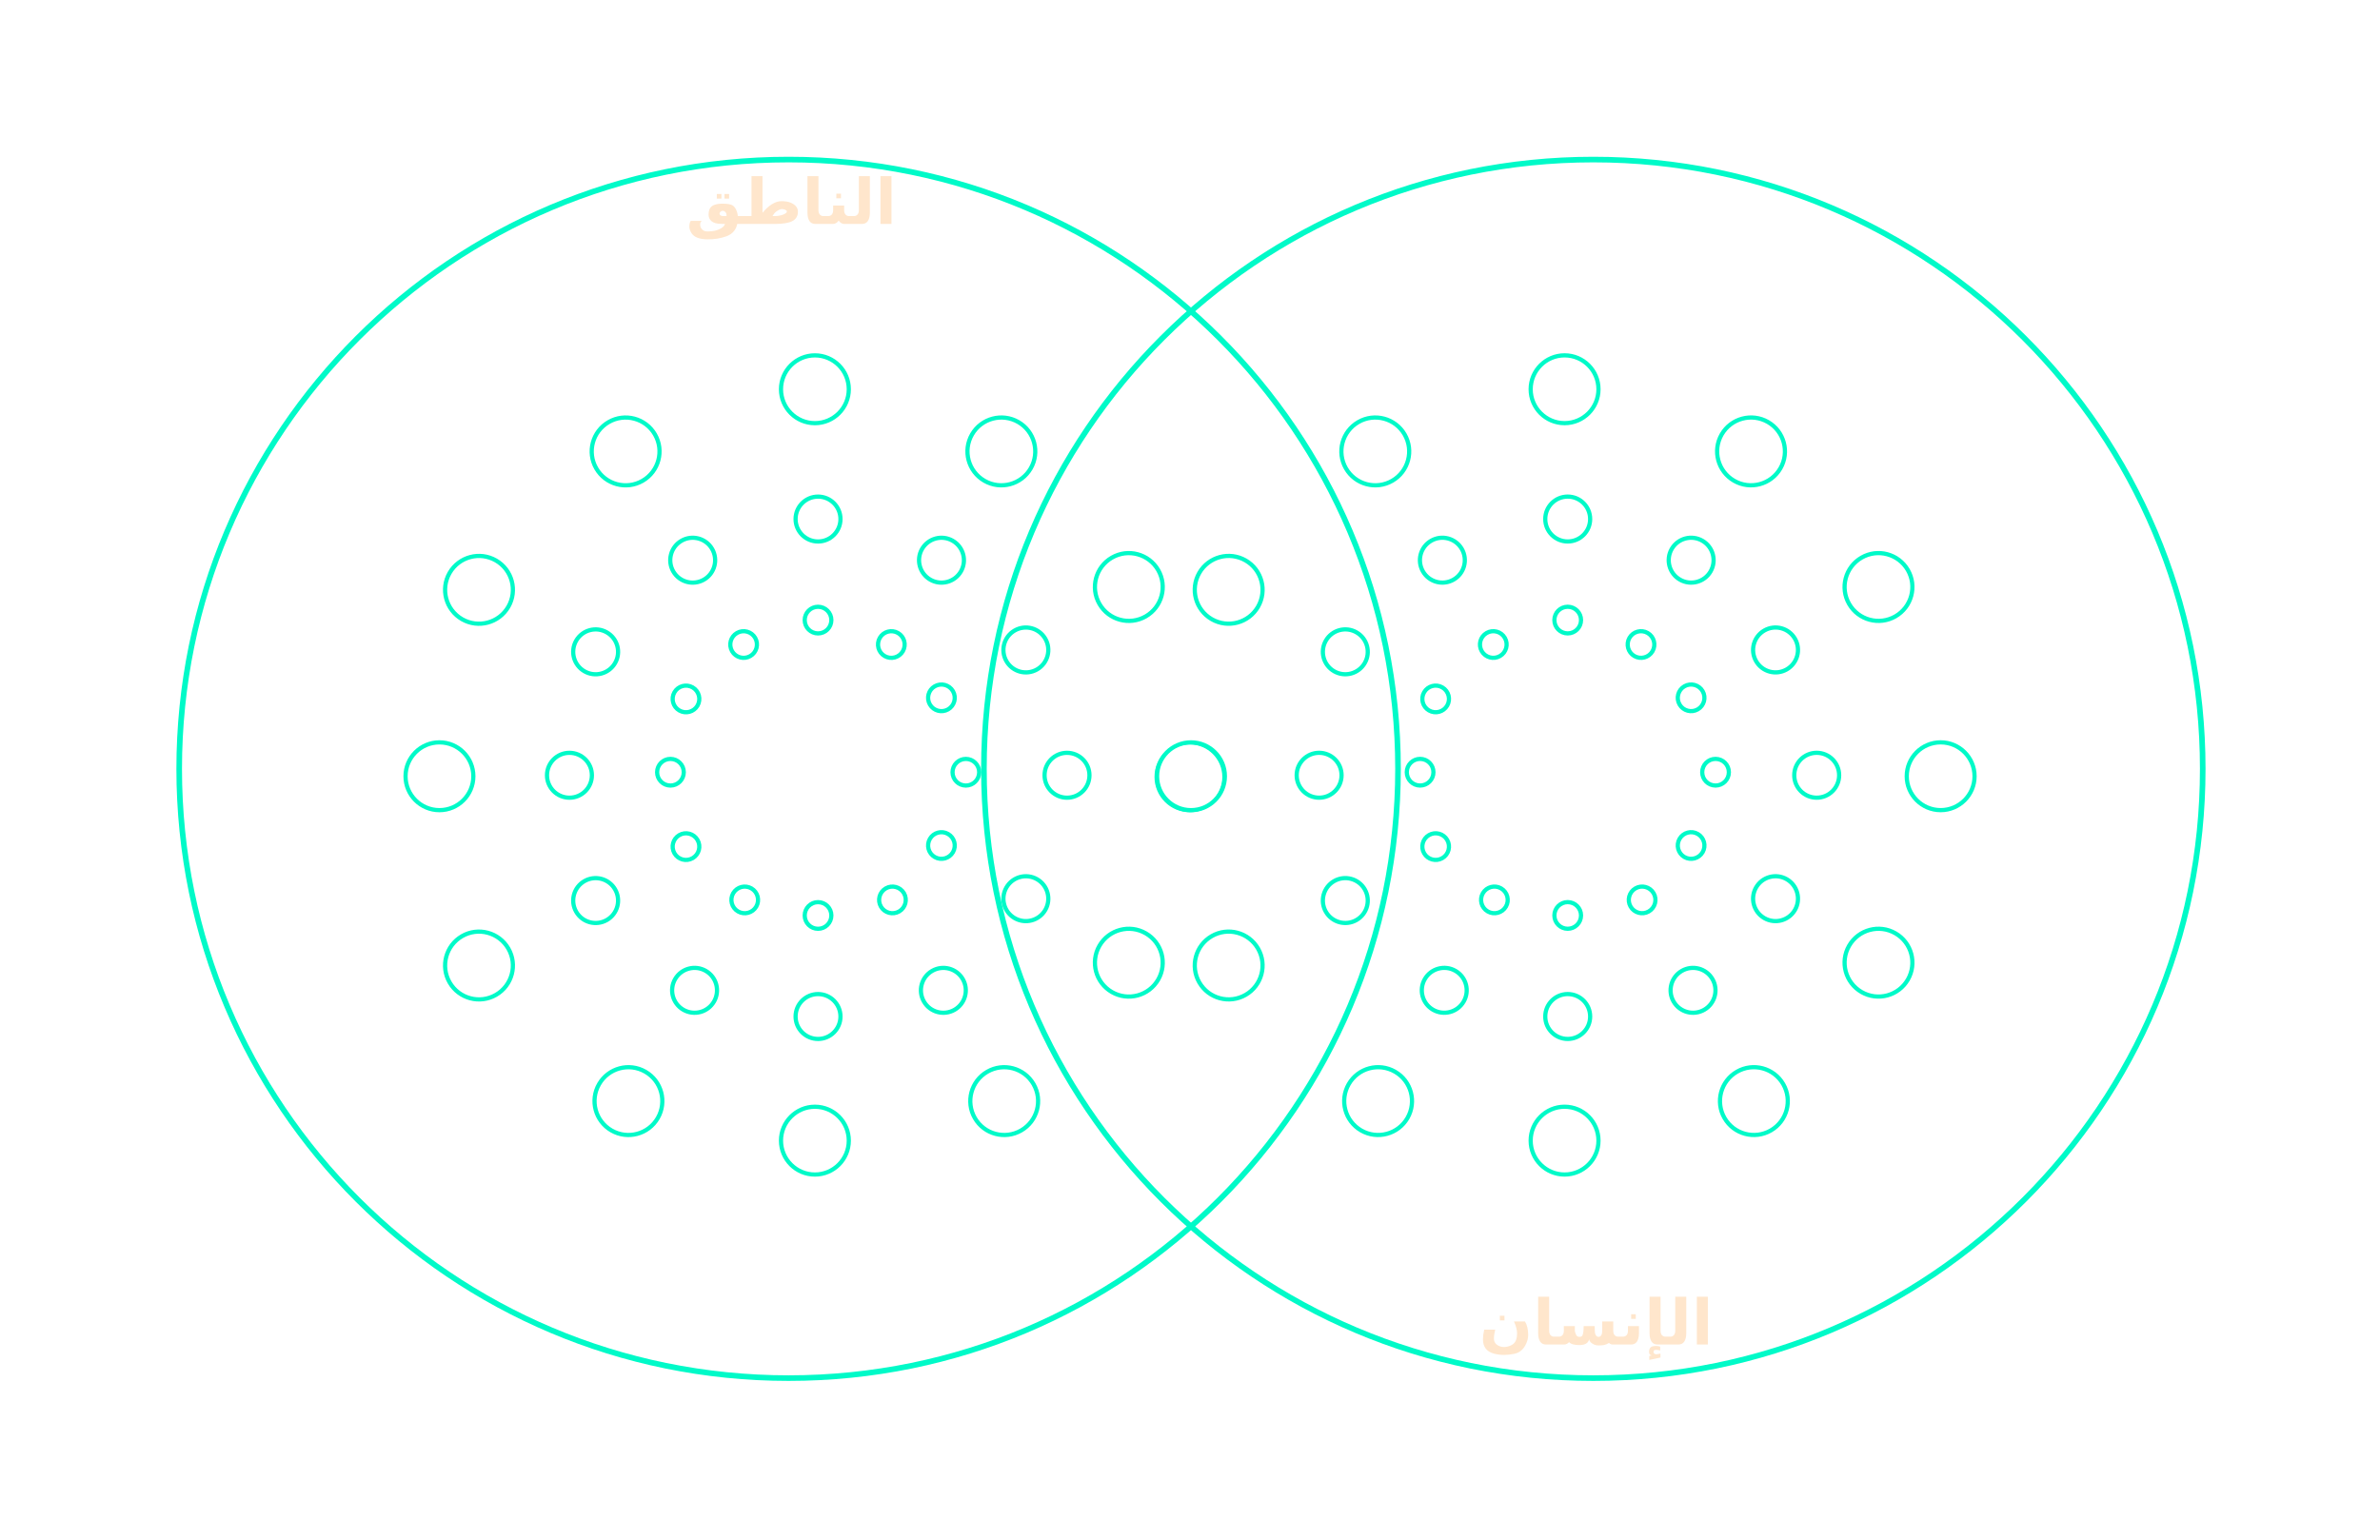
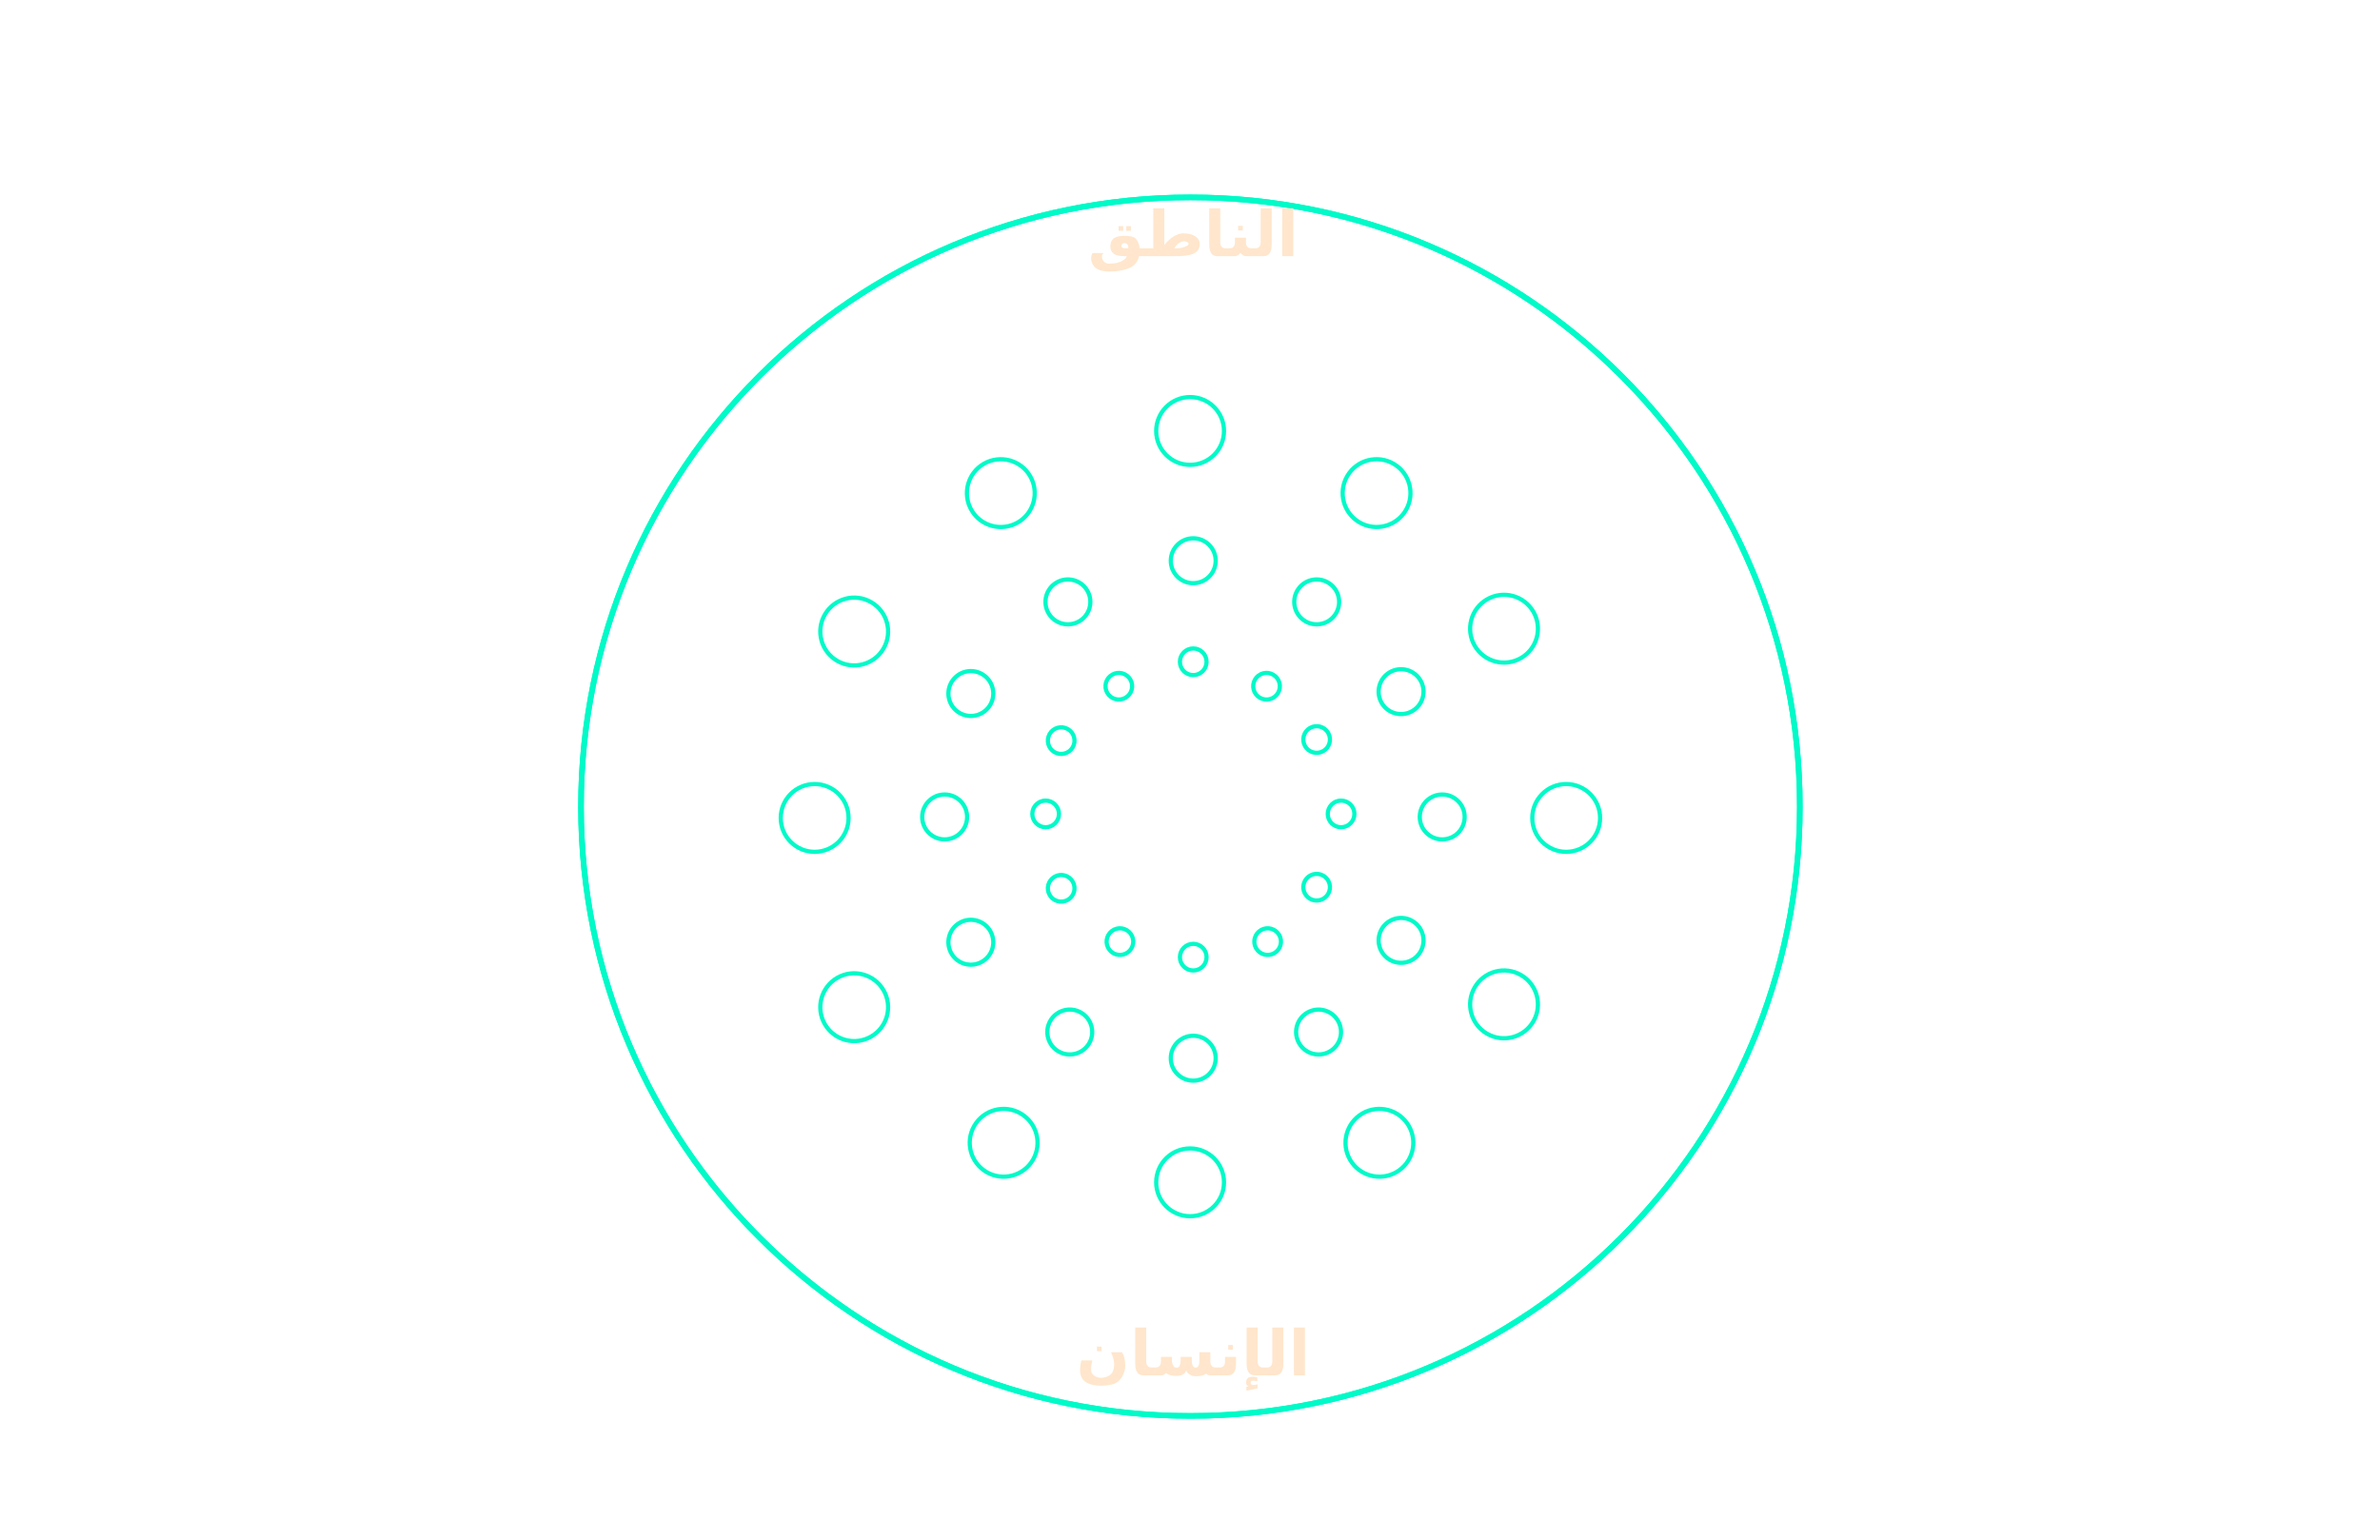
<svg xmlns="http://www.w3.org/2000/svg" style="background: transparent; background-color: transparent; color-scheme: light dark;" version="1.1" width="1700px" height="1100px" viewBox="0 0 1700 1100">
  <defs />
  <g>
    <g data-cell-id="0">
      <g data-cell-id="e1u3LGOlOh_6umvc7Njz-119">
-         <g data-cell-id="k8zGtBESLR32vEerugJZ-1">
+         <g data-cell-id="pI0T7mlhppfaJblL9aP4-1">
+           <g>
+             <ellipse cx="850.29" cy="576.29" rx="435.293" ry="435.293" fill="none" stroke="#00fac8" stroke-width="4" pointer-events="all" style="stroke: rgb(0, 250, 200);" />
+           </g>
+           <g>
+             <g fill="#FFE6CC" font-family="Helvetica" font-weight="bold" text-anchor="middle" font-size="22px" style="fill: rgb(255, 230, 204);">
+               <text x="852.29" y="982.59">
+                 <tspan style="font-size: 2.045em;">
+                   <tspan>الإنسان</tspan>
+                 </tspan>
+               </text>
+             </g>
+           </g>
+         </g>
+         <g data-cell-id="e1u3LGOlOh_6umvc7Njz-1">
+           <g>
+             <ellipse cx="850.29" cy="576.29" rx="435.293" ry="435.293" fill="none" stroke="#00fac8" stroke-width="4" pointer-events="all" style="stroke: rgb(0, 250, 200);" />
+           </g>
+           <g>
+             <g fill="#FFE6CC" font-family="Helvetica" font-weight="bold" text-anchor="middle" font-size="22px" style="fill: rgb(255, 230, 204);">
+               <text x="852.29" y="183">
+                 <tspan style="font-size: 2.045em;">
+                   <tspan>الناطق</tspan>
+                 </tspan>
+               </text>
+             </g>
+           </g>
+         </g>
+         <g data-cell-id="pI0T7mlhppfaJblL9aP4-3">
          <g transform="translate(0.5,0.5)" />
-           <g data-cell-id="e1u3LGOlOh_6umvc7Njz-1">
-             <g>
-               <ellipse cx="563.29" cy="549.29" rx="435.293" ry="435.293" fill="none" stroke="#00fac8" stroke-width="4" pointer-events="all" style="stroke: rgb(0, 250, 200);" />
-             </g>
-             <g>
-               <g fill="#FFE6CC" font-family="Helvetica" font-weight="bold" text-anchor="middle" font-size="22px" style="fill: rgb(255, 230, 204);">
-                 <text x="565.29" y="160">
-                   <tspan style="font-size: 2.045em;">
-                     <tspan>الناطق</tspan>
-                   </tspan>
-                 </text>
-               </g>
-             </g>
-           </g>
-           <g data-cell-id="5utG4yoqGBnhhhAGblXh-133">
-             <g>
-               <ellipse cx="1138.09" cy="549.29" rx="435.293" ry="435.293" fill="none" stroke="#00fac8" stroke-width="4" pointer-events="all" style="stroke: rgb(0, 250, 200);" />
-             </g>
-             <g>
-               <g fill="#FFE6CC" font-family="Helvetica" font-weight="bold" text-anchor="middle" font-size="22px" style="fill: rgb(255, 230, 204);">
-                 <text x="1140.09" y="960.59">
-                   <tspan style="font-size: 2.045em;">
-                     <tspan>الإنسان</tspan>
-                   </tspan>
-                 </text>
-               </g>
-             </g>
-           </g>
-           <g data-cell-id="NM6jg3-jSMwz8pZw23oO-160">
-             <g transform="translate(0.5,0.5)" />
-             <g data-cell-id="NM6jg3-jSMwz8pZw23oO-161">
-               <g>
-                 <ellipse cx="1117.55" cy="278.1" rx="24.217" ry="24.217" fill="none" stroke="#00fac8" stroke-width="3" pointer-events="all" style="stroke: rgb(0, 250, 200);" />
-               </g>
-             </g>
-             <g data-cell-id="NM6jg3-jSMwz8pZw23oO-162">
-               <g>
-                 <ellipse cx="1117.55" cy="814.91" rx="24.217" ry="24.217" fill="none" stroke="#00fac8" stroke-width="3" pointer-events="all" style="stroke: rgb(0, 250, 200);" />
-               </g>
-             </g>
-             <g data-cell-id="NM6jg3-jSMwz8pZw23oO-163">
-               <g>
-                 <ellipse cx="1250.74" cy="322.5" rx="24.217" ry="24.217" fill="none" stroke="#00fac8" stroke-width="3" transform="rotate(30,1250.74,322.5)" pointer-events="all" style="stroke: rgb(0, 250, 200);" />
-               </g>
-             </g>
-             <g data-cell-id="NM6jg3-jSMwz8pZw23oO-164">
-               <g>
-                 <ellipse cx="984.36" cy="786.66" rx="24.217" ry="24.217" fill="none" stroke="#00fac8" stroke-width="3" transform="rotate(30,984.36,786.66)" pointer-events="all" style="stroke: rgb(0, 250, 200);" />
-               </g>
-             </g>
-             <g data-cell-id="NM6jg3-jSMwz8pZw23oO-165">
-               <g>
-                 <ellipse cx="982.35" cy="322.51" rx="24.217" ry="24.217" fill="none" stroke="#00fac8" stroke-width="3" transform="rotate(-30,982.35,322.51)" pointer-events="all" style="stroke: rgb(0, 250, 200);" />
-               </g>
-             </g>
-             <g data-cell-id="NM6jg3-jSMwz8pZw23oO-166">
-               <g>
-                 <ellipse cx="1252.77" cy="786.66" rx="24.217" ry="24.217" fill="none" stroke="#00fac8" stroke-width="3" transform="rotate(-30,1252.77,786.66)" pointer-events="all" style="stroke: rgb(0, 250, 200);" />
-               </g>
-             </g>
-             <g data-cell-id="NM6jg3-jSMwz8pZw23oO-167">
-               <g>
-                 <ellipse cx="1386.18" cy="554.58" rx="24.217" ry="24.217" fill="none" stroke="#00fac8" stroke-width="3" transform="rotate(90,1386.18,554.58)" pointer-events="all" style="stroke: rgb(0, 250, 200);" />
-               </g>
-             </g>
-             <g data-cell-id="NM6jg3-jSMwz8pZw23oO-168">
-               <g transform="translate(0.5,0.5)">
-                 <ellipse cx="849.37" cy="554.58" rx="24.217" ry="24.217" fill="none" stroke="#00fac8" stroke-width="2" transform="rotate(90,849.37,554.58)" pointer-events="all" style="stroke: rgb(0, 250, 200);" />
-               </g>
-             </g>
-             <g data-cell-id="NM6jg3-jSMwz8pZw23oO-169">
-               <g>
-                 <ellipse cx="1341.78" cy="687.77" rx="24.217" ry="24.217" fill="none" stroke="#00fac8" stroke-width="3" transform="rotate(120,1341.78,687.77)" pointer-events="all" style="stroke: rgb(0, 250, 200);" />
-               </g>
-             </g>
-             <g data-cell-id="NM6jg3-jSMwz8pZw23oO-170">
-               <g>
-                 <ellipse cx="877.62" cy="421.39" rx="24.217" ry="24.217" fill="none" stroke="#00fac8" stroke-width="3" transform="rotate(120,877.62,421.39)" pointer-events="all" style="stroke: rgb(0, 250, 200);" />
-               </g>
-             </g>
-             <g data-cell-id="NM6jg3-jSMwz8pZw23oO-171">
-               <g>
-                 <ellipse cx="1341.78" cy="419.37" rx="24.217" ry="24.217" fill="none" stroke="#00fac8" stroke-width="3" transform="rotate(60,1341.78,419.37)" pointer-events="all" style="stroke: rgb(0, 250, 200);" />
-               </g>
-             </g>
-             <g data-cell-id="NM6jg3-jSMwz8pZw23oO-172">
-               <g>
-                 <ellipse cx="877.62" cy="689.79" rx="24.217" ry="24.217" fill="none" stroke="#00fac8" stroke-width="3" transform="rotate(60,877.62,689.79)" pointer-events="all" style="stroke: rgb(0, 250, 200);" />
-               </g>
-             </g>
-             <g data-cell-id="NM6jg3-jSMwz8pZw23oO-173">
-               <g />
-               <g data-cell-id="NM6jg3-jSMwz8pZw23oO-174">
-                 <g>
-                   <ellipse cx="1119.79" cy="370.82" rx="16.033" ry="16.033" fill="none" stroke="#00fac8" stroke-width="3" pointer-events="all" style="stroke: rgb(0, 250, 200);" />
-                 </g>
-               </g>
-               <g data-cell-id="NM6jg3-jSMwz8pZw23oO-175">
-                 <g>
-                   <ellipse cx="1119.79" cy="726.23" rx="16.033" ry="16.033" fill="none" stroke="#00fac8" stroke-width="3" pointer-events="all" style="stroke: rgb(0, 250, 200);" />
-                 </g>
-               </g>
-               <g data-cell-id="NM6jg3-jSMwz8pZw23oO-176">
+           <g data-cell-id="5utG4yoqGBnhhhAGblXh-261">
+             <g>
+               <ellipse cx="850.07" cy="307.89" rx="24.217" ry="24.217" fill="none" stroke="#00fac8" stroke-width="3" pointer-events="all" style="stroke: rgb(0, 250, 200);" />
+             </g>
+           </g>
+           <g data-cell-id="5utG4yoqGBnhhhAGblXh-262">
+             <g>
+               <ellipse cx="850.07" cy="844.7" rx="24.217" ry="24.217" fill="none" stroke="#00fac8" stroke-width="3" pointer-events="all" style="stroke: rgb(0, 250, 200);" />
+             </g>
+           </g>
+           <g data-cell-id="5utG4yoqGBnhhhAGblXh-263">
+             <g>
+               <ellipse cx="983.26" cy="352.29" rx="24.217" ry="24.217" fill="none" stroke="#00fac8" stroke-width="3" transform="rotate(30,983.26,352.29)" pointer-events="all" style="stroke: rgb(0, 250, 200);" />
+             </g>
+           </g>
+           <g data-cell-id="5utG4yoqGBnhhhAGblXh-264">
+             <g>
+               <ellipse cx="716.88" cy="816.45" rx="24.217" ry="24.217" fill="none" stroke="#00fac8" stroke-width="3" transform="rotate(30,716.88,816.45)" pointer-events="all" style="stroke: rgb(0, 250, 200);" />
+             </g>
+           </g>
+           <g data-cell-id="5utG4yoqGBnhhhAGblXh-265">
+             <g>
+               <ellipse cx="714.87" cy="352.3" rx="24.217" ry="24.217" fill="none" stroke="#00fac8" stroke-width="3" transform="rotate(-30,714.87,352.3)" pointer-events="all" style="stroke: rgb(0, 250, 200);" />
+             </g>
+           </g>
+           <g data-cell-id="5utG4yoqGBnhhhAGblXh-266">
+             <g>
+               <ellipse cx="985.29" cy="816.45" rx="24.217" ry="24.217" fill="none" stroke="#00fac8" stroke-width="3" transform="rotate(-30,985.29,816.45)" pointer-events="all" style="stroke: rgb(0, 250, 200);" />
+             </g>
+           </g>
+           <g data-cell-id="5utG4yoqGBnhhhAGblXh-267">
+             <g>
+               <ellipse cx="1118.7" cy="584.37" rx="24.217" ry="24.217" fill="none" stroke="#00fac8" stroke-width="3" transform="rotate(90,1118.7,584.37)" pointer-events="all" style="stroke: rgb(0, 250, 200);" />
+             </g>
+           </g>
+           <g data-cell-id="5utG4yoqGBnhhhAGblXh-268">
+             <g>
+               <ellipse cx="581.89" cy="584.37" rx="24.217" ry="24.217" fill="none" stroke="#00fac8" stroke-width="3" transform="rotate(90,581.89,584.37)" pointer-events="all" style="stroke: rgb(0, 250, 200);" />
+             </g>
+           </g>
+           <g data-cell-id="5utG4yoqGBnhhhAGblXh-269">
+             <g>
+               <ellipse cx="1074.3" cy="717.56" rx="24.217" ry="24.217" fill="none" stroke="#00fac8" stroke-width="3" transform="rotate(120,1074.3,717.56)" pointer-events="all" style="stroke: rgb(0, 250, 200);" />
+             </g>
+           </g>
+           <g data-cell-id="5utG4yoqGBnhhhAGblXh-270">
+             <g>
+               <ellipse cx="610.14" cy="451.18" rx="24.217" ry="24.217" fill="none" stroke="#00fac8" stroke-width="3" transform="rotate(120,610.14,451.18)" pointer-events="all" style="stroke: rgb(0, 250, 200);" />
+             </g>
+           </g>
+           <g data-cell-id="5utG4yoqGBnhhhAGblXh-271">
+             <g>
+               <ellipse cx="1074.3" cy="449.16" rx="24.217" ry="24.217" fill="none" stroke="#00fac8" stroke-width="3" transform="rotate(60,1074.3,449.16)" pointer-events="all" style="stroke: rgb(0, 250, 200);" />
+             </g>
+           </g>
+           <g data-cell-id="5utG4yoqGBnhhhAGblXh-272">
+             <g>
+               <ellipse cx="610.14" cy="719.58" rx="24.217" ry="24.217" fill="none" stroke="#00fac8" stroke-width="3" transform="rotate(60,610.14,719.58)" pointer-events="all" style="stroke: rgb(0, 250, 200);" />
+             </g>
+           </g>
+           <g data-cell-id="5utG4yoqGBnhhhAGblXh-274">
+             <g>
+               <ellipse cx="852.31" cy="400.61" rx="16.033" ry="16.033" fill="none" stroke="#00fac8" stroke-width="3" pointer-events="all" style="stroke: rgb(0, 250, 200);" />
+             </g>
+           </g>
+           <g data-cell-id="5utG4yoqGBnhhhAGblXh-275">
+             <g>
+               <ellipse cx="852.31" cy="756.02" rx="16.033" ry="16.033" fill="none" stroke="#00fac8" stroke-width="3" pointer-events="all" style="stroke: rgb(0, 250, 200);" />
+             </g>
+           </g>
+           <g data-cell-id="5utG4yoqGBnhhhAGblXh-276">
+             <g />
+             <g data-cell-id="5utG4yoqGBnhhhAGblXh-277">
+               <g>
+                 <ellipse cx="940.49" cy="430.01" rx="16.033" ry="16.033" fill="none" stroke="#00fac8" stroke-width="3" transform="rotate(30,940.49,430.01)" pointer-events="all" style="stroke: rgb(0, 250, 200);" />
+               </g>
+             </g>
+             <g data-cell-id="5utG4yoqGBnhhhAGblXh-278">
+               <g>
+                 <ellipse cx="764.12" cy="737.31" rx="16.033" ry="16.033" fill="none" stroke="#00fac8" stroke-width="3" transform="rotate(30,764.12,737.31)" pointer-events="all" style="stroke: rgb(0, 250, 200);" />
+               </g>
+             </g>
+           </g>
+           <g data-cell-id="5utG4yoqGBnhhhAGblXh-279">
+             <g />
+             <g data-cell-id="5utG4yoqGBnhhhAGblXh-280">
+               <g>
+                 <ellipse cx="762.79" cy="430.01" rx="16.033" ry="16.033" fill="none" stroke="#00fac8" stroke-width="3" transform="rotate(-30,762.79,430.01)" pointer-events="all" style="stroke: rgb(0, 250, 200);" />
+               </g>
+             </g>
+             <g data-cell-id="5utG4yoqGBnhhhAGblXh-281">
+               <g>
+                 <ellipse cx="941.83" cy="737.32" rx="16.033" ry="16.033" fill="none" stroke="#00fac8" stroke-width="3" transform="rotate(-30,941.83,737.32)" pointer-events="all" style="stroke: rgb(0, 250, 200);" />
+               </g>
+             </g>
+           </g>
+           <g data-cell-id="5utG4yoqGBnhhhAGblXh-282">
+             <g />
+             <g data-cell-id="5utG4yoqGBnhhhAGblXh-283">
+               <g>
+                 <ellipse cx="1030.15" cy="583.66" rx="16.033" ry="16.033" fill="none" stroke="#00fac8" stroke-width="3" transform="rotate(90,1030.15,583.66)" pointer-events="all" style="stroke: rgb(0, 250, 200);" />
+               </g>
+             </g>
+             <g data-cell-id="5utG4yoqGBnhhhAGblXh-284">
+               <g>
+                 <ellipse cx="674.75" cy="583.66" rx="16.033" ry="16.033" fill="none" stroke="#00fac8" stroke-width="3" transform="rotate(90,674.75,583.66)" pointer-events="all" style="stroke: rgb(0, 250, 200);" />
+               </g>
+             </g>
+             <g data-cell-id="5utG4yoqGBnhhhAGblXh-285">
+               <g />
+               <g data-cell-id="5utG4yoqGBnhhhAGblXh-286">
+                 <g>
+                   <ellipse cx="1000.76" cy="671.84" rx="16.033" ry="16.033" fill="none" stroke="#00fac8" stroke-width="3" transform="rotate(120,1000.76,671.84)" pointer-events="all" style="stroke: rgb(0, 250, 200);" />
+                 </g>
+               </g>
+               <g data-cell-id="5utG4yoqGBnhhhAGblXh-287">
+                 <g>
+                   <ellipse cx="693.46" cy="495.48" rx="16.033" ry="16.033" fill="none" stroke="#00fac8" stroke-width="3" transform="rotate(120,693.46,495.48)" pointer-events="all" style="stroke: rgb(0, 250, 200);" />
+                 </g>
+               </g>
+             </g>
+             <g data-cell-id="5utG4yoqGBnhhhAGblXh-288">
+               <g />
+               <g data-cell-id="5utG4yoqGBnhhhAGblXh-289">
+                 <g>
+                   <ellipse cx="1000.76" cy="494.14" rx="16.033" ry="16.033" fill="none" stroke="#00fac8" stroke-width="3" transform="rotate(60,1000.76,494.14)" pointer-events="all" style="stroke: rgb(0, 250, 200);" />
+                 </g>
+               </g>
+               <g data-cell-id="5utG4yoqGBnhhhAGblXh-290">
+                 <g>
+                   <ellipse cx="693.46" cy="673.18" rx="16.033" ry="16.033" fill="none" stroke="#00fac8" stroke-width="3" transform="rotate(60,693.46,673.18)" pointer-events="all" style="stroke: rgb(0, 250, 200);" />
+                 </g>
+               </g>
+             </g>
+           </g>
+           <g data-cell-id="5utG4yoqGBnhhhAGblXh-291">
+             <g />
+             <g data-cell-id="5utG4yoqGBnhhhAGblXh-292">
+               <g>
+                 <ellipse cx="852.31" cy="472.8" rx="9.52" ry="9.52" fill="none" stroke="#00fac8" stroke-width="3" pointer-events="all" style="stroke: rgb(0, 250, 200);" />
+               </g>
+             </g>
+             <g data-cell-id="5utG4yoqGBnhhhAGblXh-293">
+               <g>
+                 <ellipse cx="852.31" cy="683.83" rx="9.52" ry="9.52" fill="none" stroke="#00fac8" stroke-width="3" pointer-events="all" style="stroke: rgb(0, 250, 200);" />
+               </g>
+             </g>
+             <g data-cell-id="5utG4yoqGBnhhhAGblXh-294">
+               <g />
+               <g data-cell-id="5utG4yoqGBnhhhAGblXh-295">
+                 <g>
+                   <ellipse cx="904.67" cy="490.26" rx="9.52" ry="9.52" fill="none" stroke="#00fac8" stroke-width="3" transform="rotate(30,904.67,490.26)" pointer-events="all" style="stroke: rgb(0, 250, 200);" />
+                 </g>
+               </g>
+               <g data-cell-id="5utG4yoqGBnhhhAGblXh-296">
+                 <g>
+                   <ellipse cx="799.95" cy="672.72" rx="9.52" ry="9.52" fill="none" stroke="#00fac8" stroke-width="3" transform="rotate(30,799.95,672.72)" pointer-events="all" style="stroke: rgb(0, 250, 200);" />
+                 </g>
+               </g>
+             </g>
+             <g data-cell-id="5utG4yoqGBnhhhAGblXh-297">
+               <g />
+               <g data-cell-id="5utG4yoqGBnhhhAGblXh-298">
+                 <g>
+                   <ellipse cx="799.16" cy="490.26" rx="9.52" ry="9.52" fill="none" stroke="#00fac8" stroke-width="3" transform="rotate(-30,799.16,490.26)" pointer-events="all" style="stroke: rgb(0, 250, 200);" />
+                 </g>
+               </g>
+               <g data-cell-id="5utG4yoqGBnhhhAGblXh-299">
+                 <g>
+                   <ellipse cx="905.46" cy="672.72" rx="9.52" ry="9.52" fill="none" stroke="#00fac8" stroke-width="3" transform="rotate(-30,905.46,672.72)" pointer-events="all" style="stroke: rgb(0, 250, 200);" />
+                 </g>
+               </g>
+             </g>
+             <g data-cell-id="5utG4yoqGBnhhhAGblXh-300">
+               <g />
+               <g data-cell-id="5utG4yoqGBnhhhAGblXh-301">
+                 <g>
+                   <ellipse cx="957.91" cy="581.49" rx="9.52" ry="9.52" fill="none" stroke="#00fac8" stroke-width="3" transform="rotate(90,957.91,581.49)" pointer-events="all" style="stroke: rgb(0, 250, 200);" />
+                 </g>
+               </g>
+               <g data-cell-id="5utG4yoqGBnhhhAGblXh-302">
+                 <g>
+                   <ellipse cx="746.89" cy="581.49" rx="9.52" ry="9.52" fill="none" stroke="#00fac8" stroke-width="3" transform="rotate(90,746.89,581.49)" pointer-events="all" style="stroke: rgb(0, 250, 200);" />
+                 </g>
+               </g>
+               <g data-cell-id="5utG4yoqGBnhhhAGblXh-303">
                <g />
-                 <g data-cell-id="NM6jg3-jSMwz8pZw23oO-177">
-                   <g>
-                     <ellipse cx="1207.97" cy="400.22" rx="16.033" ry="16.033" fill="none" stroke="#00fac8" stroke-width="3" transform="rotate(30,1207.97,400.22)" pointer-events="all" style="stroke: rgb(0, 250, 200);" />
-                   </g>
-                 </g>
-                 <g data-cell-id="NM6jg3-jSMwz8pZw23oO-178">
-                   <g>
-                     <ellipse cx="1031.61" cy="707.52" rx="16.033" ry="16.033" fill="none" stroke="#00fac8" stroke-width="3" transform="rotate(30,1031.61,707.52)" pointer-events="all" style="stroke: rgb(0, 250, 200);" />
-                   </g>
-                 </g>
-               </g>
-               <g data-cell-id="NM6jg3-jSMwz8pZw23oO-179">
+                 <g data-cell-id="5utG4yoqGBnhhhAGblXh-304">
+                   <g>
+                     <ellipse cx="940.45" cy="633.85" rx="9.52" ry="9.52" fill="none" stroke="#00fac8" stroke-width="3" transform="rotate(120,940.45,633.85)" pointer-events="all" style="stroke: rgb(0, 250, 200);" />
+                   </g>
+                 </g>
+                 <g data-cell-id="5utG4yoqGBnhhhAGblXh-305">
+                   <g>
+                     <ellipse cx="757.99" cy="529.13" rx="9.52" ry="9.52" fill="none" stroke="#00fac8" stroke-width="3" transform="rotate(120,757.99,529.13)" pointer-events="all" style="stroke: rgb(0, 250, 200);" />
+                   </g>
+                 </g>
+               </g>
+               <g data-cell-id="5utG4yoqGBnhhhAGblXh-306">
                <g />
-                 <g data-cell-id="NM6jg3-jSMwz8pZw23oO-180">
-                   <g>
-                     <ellipse cx="1030.27" cy="400.22" rx="16.033" ry="16.033" fill="none" stroke="#00fac8" stroke-width="3" transform="rotate(-30,1030.27,400.22)" pointer-events="all" style="stroke: rgb(0, 250, 200);" />
-                   </g>
-                 </g>
-                 <g data-cell-id="NM6jg3-jSMwz8pZw23oO-181">
-                   <g>
-                     <ellipse cx="1209.31" cy="707.53" rx="16.033" ry="16.033" fill="none" stroke="#00fac8" stroke-width="3" transform="rotate(-30,1209.31,707.53)" pointer-events="all" style="stroke: rgb(0, 250, 200);" />
-                   </g>
-                 </g>
-               </g>
-               <g data-cell-id="NM6jg3-jSMwz8pZw23oO-182">
-                 <g />
-                 <g data-cell-id="NM6jg3-jSMwz8pZw23oO-183">
-                   <g>
-                     <ellipse cx="1297.64" cy="553.87" rx="16.033" ry="16.033" fill="none" stroke="#00fac8" stroke-width="3" transform="rotate(90,1297.64,553.87)" pointer-events="all" style="stroke: rgb(0, 250, 200);" />
-                   </g>
-                 </g>
-                 <g data-cell-id="NM6jg3-jSMwz8pZw23oO-184">
-                   <g>
-                     <ellipse cx="942.23" cy="553.87" rx="16.033" ry="16.033" fill="none" stroke="#00fac8" stroke-width="3" transform="rotate(90,942.23,553.87)" pointer-events="all" style="stroke: rgb(0, 250, 200);" />
-                   </g>
-                 </g>
-                 <g data-cell-id="NM6jg3-jSMwz8pZw23oO-185">
-                   <g />
-                   <g data-cell-id="NM6jg3-jSMwz8pZw23oO-186">
-                     <g>
-                       <ellipse cx="1268.24" cy="642.05" rx="16.033" ry="16.033" fill="none" stroke="#00fac8" stroke-width="3" transform="rotate(120,1268.24,642.05)" pointer-events="all" style="stroke: rgb(0, 250, 200);" />
-                     </g>
-                   </g>
-                   <g data-cell-id="NM6jg3-jSMwz8pZw23oO-187">
-                     <g>
-                       <ellipse cx="960.94" cy="465.69" rx="16.033" ry="16.033" fill="none" stroke="#00fac8" stroke-width="3" transform="rotate(120,960.94,465.69)" pointer-events="all" style="stroke: rgb(0, 250, 200);" />
-                     </g>
-                   </g>
-                 </g>
-                 <g data-cell-id="NM6jg3-jSMwz8pZw23oO-188">
-                   <g />
-                   <g data-cell-id="NM6jg3-jSMwz8pZw23oO-189">
-                     <g>
-                       <ellipse cx="1268.24" cy="464.35" rx="16.033" ry="16.033" fill="none" stroke="#00fac8" stroke-width="3" transform="rotate(60,1268.24,464.35)" pointer-events="all" style="stroke: rgb(0, 250, 200);" />
-                     </g>
-                   </g>
-                   <g data-cell-id="NM6jg3-jSMwz8pZw23oO-190">
-                     <g>
-                       <ellipse cx="960.94" cy="643.39" rx="16.033" ry="16.033" fill="none" stroke="#00fac8" stroke-width="3" transform="rotate(60,960.94,643.39)" pointer-events="all" style="stroke: rgb(0, 250, 200);" />
-                     </g>
-                   </g>
-                 </g>
-               </g>
-               <g data-cell-id="NM6jg3-jSMwz8pZw23oO-191">
-                 <g />
-                 <g data-cell-id="NM6jg3-jSMwz8pZw23oO-192">
-                   <g>
-                     <ellipse cx="1119.79" cy="443.01" rx="9.52" ry="9.52" fill="none" stroke="#00fac8" stroke-width="3" pointer-events="all" style="stroke: rgb(0, 250, 200);" />
-                   </g>
-                 </g>
-                 <g data-cell-id="NM6jg3-jSMwz8pZw23oO-193">
-                   <g>
-                     <ellipse cx="1119.79" cy="654.03" rx="9.52" ry="9.52" fill="none" stroke="#00fac8" stroke-width="3" pointer-events="all" style="stroke: rgb(0, 250, 200);" />
-                   </g>
-                 </g>
-                 <g data-cell-id="NM6jg3-jSMwz8pZw23oO-194">
-                   <g />
-                   <g data-cell-id="NM6jg3-jSMwz8pZw23oO-195">
-                     <g>
-                       <ellipse cx="1172.15" cy="460.47" rx="9.52" ry="9.52" fill="none" stroke="#00fac8" stroke-width="3" transform="rotate(30,1172.15,460.47)" pointer-events="all" style="stroke: rgb(0, 250, 200);" />
-                     </g>
-                   </g>
-                   <g data-cell-id="NM6jg3-jSMwz8pZw23oO-196">
-                     <g>
-                       <ellipse cx="1067.43" cy="642.93" rx="9.52" ry="9.52" fill="none" stroke="#00fac8" stroke-width="3" transform="rotate(30,1067.43,642.93)" pointer-events="all" style="stroke: rgb(0, 250, 200);" />
-                     </g>
-                   </g>
-                 </g>
-                 <g data-cell-id="NM6jg3-jSMwz8pZw23oO-197">
-                   <g />
-                   <g data-cell-id="NM6jg3-jSMwz8pZw23oO-198">
-                     <g>
-                       <ellipse cx="1066.64" cy="460.47" rx="9.52" ry="9.52" fill="none" stroke="#00fac8" stroke-width="3" transform="rotate(-30,1066.64,460.47)" pointer-events="all" style="stroke: rgb(0, 250, 200);" />
-                     </g>
-                   </g>
-                   <g data-cell-id="NM6jg3-jSMwz8pZw23oO-199">
-                     <g>
-                       <ellipse cx="1172.94" cy="642.93" rx="9.52" ry="9.52" fill="none" stroke="#00fac8" stroke-width="3" transform="rotate(-30,1172.94,642.93)" pointer-events="all" style="stroke: rgb(0, 250, 200);" />
-                     </g>
-                   </g>
-                 </g>
-                 <g data-cell-id="NM6jg3-jSMwz8pZw23oO-200">
-                   <g />
-                   <g data-cell-id="NM6jg3-jSMwz8pZw23oO-201">
-                     <g>
-                       <ellipse cx="1225.39" cy="551.7" rx="9.52" ry="9.52" fill="none" stroke="#00fac8" stroke-width="3" transform="rotate(90,1225.39,551.7)" pointer-events="all" style="stroke: rgb(0, 250, 200);" />
-                     </g>
-                   </g>
-                   <g data-cell-id="NM6jg3-jSMwz8pZw23oO-202">
-                     <g>
-                       <ellipse cx="1014.37" cy="551.7" rx="9.52" ry="9.52" fill="none" stroke="#00fac8" stroke-width="3" transform="rotate(90,1014.37,551.7)" pointer-events="all" style="stroke: rgb(0, 250, 200);" />
-                     </g>
-                   </g>
-                   <g data-cell-id="NM6jg3-jSMwz8pZw23oO-203">
-                     <g />
-                     <g data-cell-id="NM6jg3-jSMwz8pZw23oO-204">
-                       <g>
-                         <ellipse cx="1207.93" cy="604.06" rx="9.52" ry="9.52" fill="none" stroke="#00fac8" stroke-width="3" transform="rotate(120,1207.93,604.06)" pointer-events="all" style="stroke: rgb(0, 250, 200);" />
-                       </g>
-                     </g>
-                     <g data-cell-id="NM6jg3-jSMwz8pZw23oO-205">
-                       <g>
-                         <ellipse cx="1025.47" cy="499.34" rx="9.52" ry="9.52" fill="none" stroke="#00fac8" stroke-width="3" transform="rotate(120,1025.47,499.34)" pointer-events="all" style="stroke: rgb(0, 250, 200);" />
-                       </g>
-                     </g>
-                   </g>
-                   <g data-cell-id="NM6jg3-jSMwz8pZw23oO-206">
-                     <g />
-                     <g data-cell-id="NM6jg3-jSMwz8pZw23oO-207">
-                       <g>
-                         <ellipse cx="1207.93" cy="498.55" rx="9.52" ry="9.52" fill="none" stroke="#00fac8" stroke-width="3" transform="rotate(60,1207.93,498.55)" pointer-events="all" style="stroke: rgb(0, 250, 200);" />
-                       </g>
-                     </g>
-                     <g data-cell-id="NM6jg3-jSMwz8pZw23oO-208">
-                       <g>
-                         <ellipse cx="1025.47" cy="604.85" rx="9.52" ry="9.52" fill="none" stroke="#00fac8" stroke-width="3" transform="rotate(60,1025.47,604.85)" pointer-events="all" style="stroke: rgb(0, 250, 200);" />
-                       </g>
-                     </g>
-                   </g>
-                 </g>
-               </g>
-             </g>
-           </g>
-           <g data-cell-id="5utG4yoqGBnhhhAGblXh-261">
-             <g>
-               <ellipse cx="582.07" cy="278.11" rx="24.217" ry="24.217" fill="none" stroke="#00fac8" stroke-width="3" pointer-events="all" style="stroke: rgb(0, 250, 200);" />
-             </g>
-           </g>
-           <g data-cell-id="5utG4yoqGBnhhhAGblXh-262">
-             <g>
-               <ellipse cx="582.07" cy="814.92" rx="24.217" ry="24.217" fill="none" stroke="#00fac8" stroke-width="3" pointer-events="all" style="stroke: rgb(0, 250, 200);" />
-             </g>
-           </g>
-           <g data-cell-id="5utG4yoqGBnhhhAGblXh-263">
-             <g>
-               <ellipse cx="715.26" cy="322.51" rx="24.217" ry="24.217" fill="none" stroke="#00fac8" stroke-width="3" transform="rotate(30,715.26,322.51)" pointer-events="all" style="stroke: rgb(0, 250, 200);" />
-             </g>
-           </g>
-           <g data-cell-id="5utG4yoqGBnhhhAGblXh-264">
-             <g>
-               <ellipse cx="448.88" cy="786.67" rx="24.217" ry="24.217" fill="none" stroke="#00fac8" stroke-width="3" transform="rotate(30,448.88,786.67)" pointer-events="all" style="stroke: rgb(0, 250, 200);" />
-             </g>
-           </g>
-           <g data-cell-id="5utG4yoqGBnhhhAGblXh-265">
-             <g>
-               <ellipse cx="446.87" cy="322.52" rx="24.217" ry="24.217" fill="none" stroke="#00fac8" stroke-width="3" transform="rotate(-30,446.87,322.52)" pointer-events="all" style="stroke: rgb(0, 250, 200);" />
-             </g>
-           </g>
-           <g data-cell-id="5utG4yoqGBnhhhAGblXh-266">
-             <g>
-               <ellipse cx="717.29" cy="786.67" rx="24.217" ry="24.217" fill="none" stroke="#00fac8" stroke-width="3" transform="rotate(-30,717.29,786.67)" pointer-events="all" style="stroke: rgb(0, 250, 200);" />
-             </g>
-           </g>
-           <g data-cell-id="5utG4yoqGBnhhhAGblXh-267">
-             <g>
-               <ellipse cx="850.7" cy="554.59" rx="24.217" ry="24.217" fill="none" stroke="#00fac8" stroke-width="3" transform="rotate(90,850.7,554.59)" pointer-events="all" style="stroke: rgb(0, 250, 200);" />
-             </g>
-           </g>
-           <g data-cell-id="5utG4yoqGBnhhhAGblXh-268">
-             <g>
-               <ellipse cx="313.89" cy="554.59" rx="24.217" ry="24.217" fill="none" stroke="#00fac8" stroke-width="3" transform="rotate(90,313.89,554.59)" pointer-events="all" style="stroke: rgb(0, 250, 200);" />
-             </g>
-           </g>
-           <g data-cell-id="5utG4yoqGBnhhhAGblXh-269">
-             <g>
-               <ellipse cx="806.3" cy="687.78" rx="24.217" ry="24.217" fill="none" stroke="#00fac8" stroke-width="3" transform="rotate(120,806.3,687.78)" pointer-events="all" style="stroke: rgb(0, 250, 200);" />
-             </g>
-           </g>
-           <g data-cell-id="5utG4yoqGBnhhhAGblXh-270">
-             <g>
-               <ellipse cx="342.14" cy="421.4" rx="24.217" ry="24.217" fill="none" stroke="#00fac8" stroke-width="3" transform="rotate(120,342.14,421.4)" pointer-events="all" style="stroke: rgb(0, 250, 200);" />
-             </g>
-           </g>
-           <g data-cell-id="5utG4yoqGBnhhhAGblXh-271">
-             <g>
-               <ellipse cx="806.3" cy="419.38" rx="24.217" ry="24.217" fill="none" stroke="#00fac8" stroke-width="3" transform="rotate(60,806.3,419.38)" pointer-events="all" style="stroke: rgb(0, 250, 200);" />
-             </g>
-           </g>
-           <g data-cell-id="5utG4yoqGBnhhhAGblXh-272">
-             <g>
-               <ellipse cx="342.14" cy="689.8" rx="24.217" ry="24.217" fill="none" stroke="#00fac8" stroke-width="3" transform="rotate(60,342.14,689.8)" pointer-events="all" style="stroke: rgb(0, 250, 200);" />
-             </g>
-           </g>
-           <g data-cell-id="5utG4yoqGBnhhhAGblXh-273">
-             <g />
-             <g data-cell-id="5utG4yoqGBnhhhAGblXh-274">
-               <g>
-                 <ellipse cx="584.31" cy="370.83" rx="16.033" ry="16.033" fill="none" stroke="#00fac8" stroke-width="3" pointer-events="all" style="stroke: rgb(0, 250, 200);" />
-               </g>
-             </g>
-             <g data-cell-id="5utG4yoqGBnhhhAGblXh-275">
-               <g>
-                 <ellipse cx="584.31" cy="726.24" rx="16.033" ry="16.033" fill="none" stroke="#00fac8" stroke-width="3" pointer-events="all" style="stroke: rgb(0, 250, 200);" />
-               </g>
-             </g>
-             <g data-cell-id="5utG4yoqGBnhhhAGblXh-276">
-               <g />
-               <g data-cell-id="5utG4yoqGBnhhhAGblXh-277">
-                 <g>
-                   <ellipse cx="672.49" cy="400.23" rx="16.033" ry="16.033" fill="none" stroke="#00fac8" stroke-width="3" transform="rotate(30,672.49,400.23)" pointer-events="all" style="stroke: rgb(0, 250, 200);" />
-                 </g>
-               </g>
-               <g data-cell-id="5utG4yoqGBnhhhAGblXh-278">
-                 <g>
-                   <ellipse cx="496.12" cy="707.53" rx="16.033" ry="16.033" fill="none" stroke="#00fac8" stroke-width="3" transform="rotate(30,496.12,707.53)" pointer-events="all" style="stroke: rgb(0, 250, 200);" />
-                 </g>
-               </g>
-             </g>
-             <g data-cell-id="5utG4yoqGBnhhhAGblXh-279">
-               <g />
-               <g data-cell-id="5utG4yoqGBnhhhAGblXh-280">
-                 <g>
-                   <ellipse cx="494.79" cy="400.23" rx="16.033" ry="16.033" fill="none" stroke="#00fac8" stroke-width="3" transform="rotate(-30,494.79,400.23)" pointer-events="all" style="stroke: rgb(0, 250, 200);" />
-                 </g>
-               </g>
-               <g data-cell-id="5utG4yoqGBnhhhAGblXh-281">
-                 <g>
-                   <ellipse cx="673.83" cy="707.54" rx="16.033" ry="16.033" fill="none" stroke="#00fac8" stroke-width="3" transform="rotate(-30,673.83,707.54)" pointer-events="all" style="stroke: rgb(0, 250, 200);" />
-                 </g>
-               </g>
-             </g>
-             <g data-cell-id="5utG4yoqGBnhhhAGblXh-282">
-               <g />
-               <g data-cell-id="5utG4yoqGBnhhhAGblXh-283">
-                 <g>
-                   <ellipse cx="762.15" cy="553.88" rx="16.033" ry="16.033" fill="none" stroke="#00fac8" stroke-width="3" transform="rotate(90,762.15,553.88)" pointer-events="all" style="stroke: rgb(0, 250, 200);" />
-                 </g>
-               </g>
-               <g data-cell-id="5utG4yoqGBnhhhAGblXh-284">
-                 <g>
-                   <ellipse cx="406.75" cy="553.88" rx="16.033" ry="16.033" fill="none" stroke="#00fac8" stroke-width="3" transform="rotate(90,406.75,553.88)" pointer-events="all" style="stroke: rgb(0, 250, 200);" />
-                 </g>
-               </g>
-               <g data-cell-id="5utG4yoqGBnhhhAGblXh-285">
-                 <g />
-                 <g data-cell-id="5utG4yoqGBnhhhAGblXh-286">
-                   <g>
-                     <ellipse cx="732.76" cy="642.06" rx="16.033" ry="16.033" fill="none" stroke="#00fac8" stroke-width="3" transform="rotate(120,732.76,642.06)" pointer-events="all" style="stroke: rgb(0, 250, 200);" />
-                   </g>
-                 </g>
-                 <g data-cell-id="5utG4yoqGBnhhhAGblXh-287">
-                   <g>
-                     <ellipse cx="425.46" cy="465.7" rx="16.033" ry="16.033" fill="none" stroke="#00fac8" stroke-width="3" transform="rotate(120,425.46,465.7)" pointer-events="all" style="stroke: rgb(0, 250, 200);" />
-                   </g>
-                 </g>
-               </g>
-               <g data-cell-id="5utG4yoqGBnhhhAGblXh-288">
-                 <g />
-                 <g data-cell-id="5utG4yoqGBnhhhAGblXh-289">
-                   <g>
-                     <ellipse cx="732.76" cy="464.36" rx="16.033" ry="16.033" fill="none" stroke="#00fac8" stroke-width="3" transform="rotate(60,732.76,464.36)" pointer-events="all" style="stroke: rgb(0, 250, 200);" />
-                   </g>
-                 </g>
-                 <g data-cell-id="5utG4yoqGBnhhhAGblXh-290">
-                   <g>
-                     <ellipse cx="425.46" cy="643.4" rx="16.033" ry="16.033" fill="none" stroke="#00fac8" stroke-width="3" transform="rotate(60,425.46,643.4)" pointer-events="all" style="stroke: rgb(0, 250, 200);" />
-                   </g>
-                 </g>
-               </g>
-             </g>
-             <g data-cell-id="5utG4yoqGBnhhhAGblXh-291">
-               <g />
-               <g data-cell-id="5utG4yoqGBnhhhAGblXh-292">
-                 <g>
-                   <ellipse cx="584.31" cy="443.02" rx="9.52" ry="9.52" fill="none" stroke="#00fac8" stroke-width="3" pointer-events="all" style="stroke: rgb(0, 250, 200);" />
-                 </g>
-               </g>
-               <g data-cell-id="5utG4yoqGBnhhhAGblXh-293">
-                 <g>
-                   <ellipse cx="584.31" cy="654.05" rx="9.52" ry="9.52" fill="none" stroke="#00fac8" stroke-width="3" pointer-events="all" style="stroke: rgb(0, 250, 200);" />
-                 </g>
-               </g>
-               <g data-cell-id="5utG4yoqGBnhhhAGblXh-294">
-                 <g />
-                 <g data-cell-id="5utG4yoqGBnhhhAGblXh-295">
-                   <g>
-                     <ellipse cx="636.67" cy="460.48" rx="9.52" ry="9.52" fill="none" stroke="#00fac8" stroke-width="3" transform="rotate(30,636.67,460.48)" pointer-events="all" style="stroke: rgb(0, 250, 200);" />
-                   </g>
-                 </g>
-                 <g data-cell-id="5utG4yoqGBnhhhAGblXh-296">
-                   <g>
-                     <ellipse cx="531.95" cy="642.94" rx="9.52" ry="9.52" fill="none" stroke="#00fac8" stroke-width="3" transform="rotate(30,531.95,642.94)" pointer-events="all" style="stroke: rgb(0, 250, 200);" />
-                   </g>
-                 </g>
-               </g>
-               <g data-cell-id="5utG4yoqGBnhhhAGblXh-297">
-                 <g />
-                 <g data-cell-id="5utG4yoqGBnhhhAGblXh-298">
-                   <g>
-                     <ellipse cx="531.16" cy="460.48" rx="9.52" ry="9.52" fill="none" stroke="#00fac8" stroke-width="3" transform="rotate(-30,531.16,460.48)" pointer-events="all" style="stroke: rgb(0, 250, 200);" />
-                   </g>
-                 </g>
-                 <g data-cell-id="5utG4yoqGBnhhhAGblXh-299">
-                   <g>
-                     <ellipse cx="637.46" cy="642.94" rx="9.52" ry="9.52" fill="none" stroke="#00fac8" stroke-width="3" transform="rotate(-30,637.46,642.94)" pointer-events="all" style="stroke: rgb(0, 250, 200);" />
-                   </g>
-                 </g>
-               </g>
-               <g data-cell-id="5utG4yoqGBnhhhAGblXh-300">
-                 <g />
-                 <g data-cell-id="5utG4yoqGBnhhhAGblXh-301">
-                   <g>
-                     <ellipse cx="689.91" cy="551.71" rx="9.52" ry="9.52" fill="none" stroke="#00fac8" stroke-width="3" transform="rotate(90,689.91,551.71)" pointer-events="all" style="stroke: rgb(0, 250, 200);" />
-                   </g>
-                 </g>
-                 <g data-cell-id="5utG4yoqGBnhhhAGblXh-302">
-                   <g>
-                     <ellipse cx="478.89" cy="551.71" rx="9.52" ry="9.52" fill="none" stroke="#00fac8" stroke-width="3" transform="rotate(90,478.89,551.71)" pointer-events="all" style="stroke: rgb(0, 250, 200);" />
-                   </g>
-                 </g>
-                 <g data-cell-id="5utG4yoqGBnhhhAGblXh-303">
-                   <g />
-                   <g data-cell-id="5utG4yoqGBnhhhAGblXh-304">
-                     <g>
-                       <ellipse cx="672.45" cy="604.07" rx="9.52" ry="9.52" fill="none" stroke="#00fac8" stroke-width="3" transform="rotate(120,672.45,604.07)" pointer-events="all" style="stroke: rgb(0, 250, 200);" />
-                     </g>
-                   </g>
-                   <g data-cell-id="5utG4yoqGBnhhhAGblXh-305">
-                     <g>
-                       <ellipse cx="489.99" cy="499.35" rx="9.52" ry="9.52" fill="none" stroke="#00fac8" stroke-width="3" transform="rotate(120,489.99,499.35)" pointer-events="all" style="stroke: rgb(0, 250, 200);" />
-                     </g>
-                   </g>
-                 </g>
-                 <g data-cell-id="5utG4yoqGBnhhhAGblXh-306">
-                   <g />
-                   <g data-cell-id="5utG4yoqGBnhhhAGblXh-307">
-                     <g>
-                       <ellipse cx="672.45" cy="498.56" rx="9.52" ry="9.52" fill="none" stroke="#00fac8" stroke-width="3" transform="rotate(60,672.45,498.56)" pointer-events="all" style="stroke: rgb(0, 250, 200);" />
-                     </g>
-                   </g>
-                   <g data-cell-id="5utG4yoqGBnhhhAGblXh-308">
-                     <g>
-                       <ellipse cx="489.99" cy="604.86" rx="9.52" ry="9.52" fill="none" stroke="#00fac8" stroke-width="3" transform="rotate(60,489.99,604.86)" pointer-events="all" style="stroke: rgb(0, 250, 200);" />
-                     </g>
+                 <g data-cell-id="5utG4yoqGBnhhhAGblXh-307">
+                   <g>
+                     <ellipse cx="940.45" cy="528.34" rx="9.52" ry="9.52" fill="none" stroke="#00fac8" stroke-width="3" transform="rotate(60,940.45,528.34)" pointer-events="all" style="stroke: rgb(0, 250, 200);" />
+                   </g>
+                 </g>
+                 <g data-cell-id="5utG4yoqGBnhhhAGblXh-308">
+                   <g>
+                     <ellipse cx="757.99" cy="634.64" rx="9.52" ry="9.52" fill="none" stroke="#00fac8" stroke-width="3" transform="rotate(60,757.99,634.64)" pointer-events="all" style="stroke: rgb(0, 250, 200);" />
                  </g>
                </g>
              </g>
            </g>
          </g>
        </g>
      </g>
      <g data-cell-id="1" />
    </g>
  </g>
</svg>
